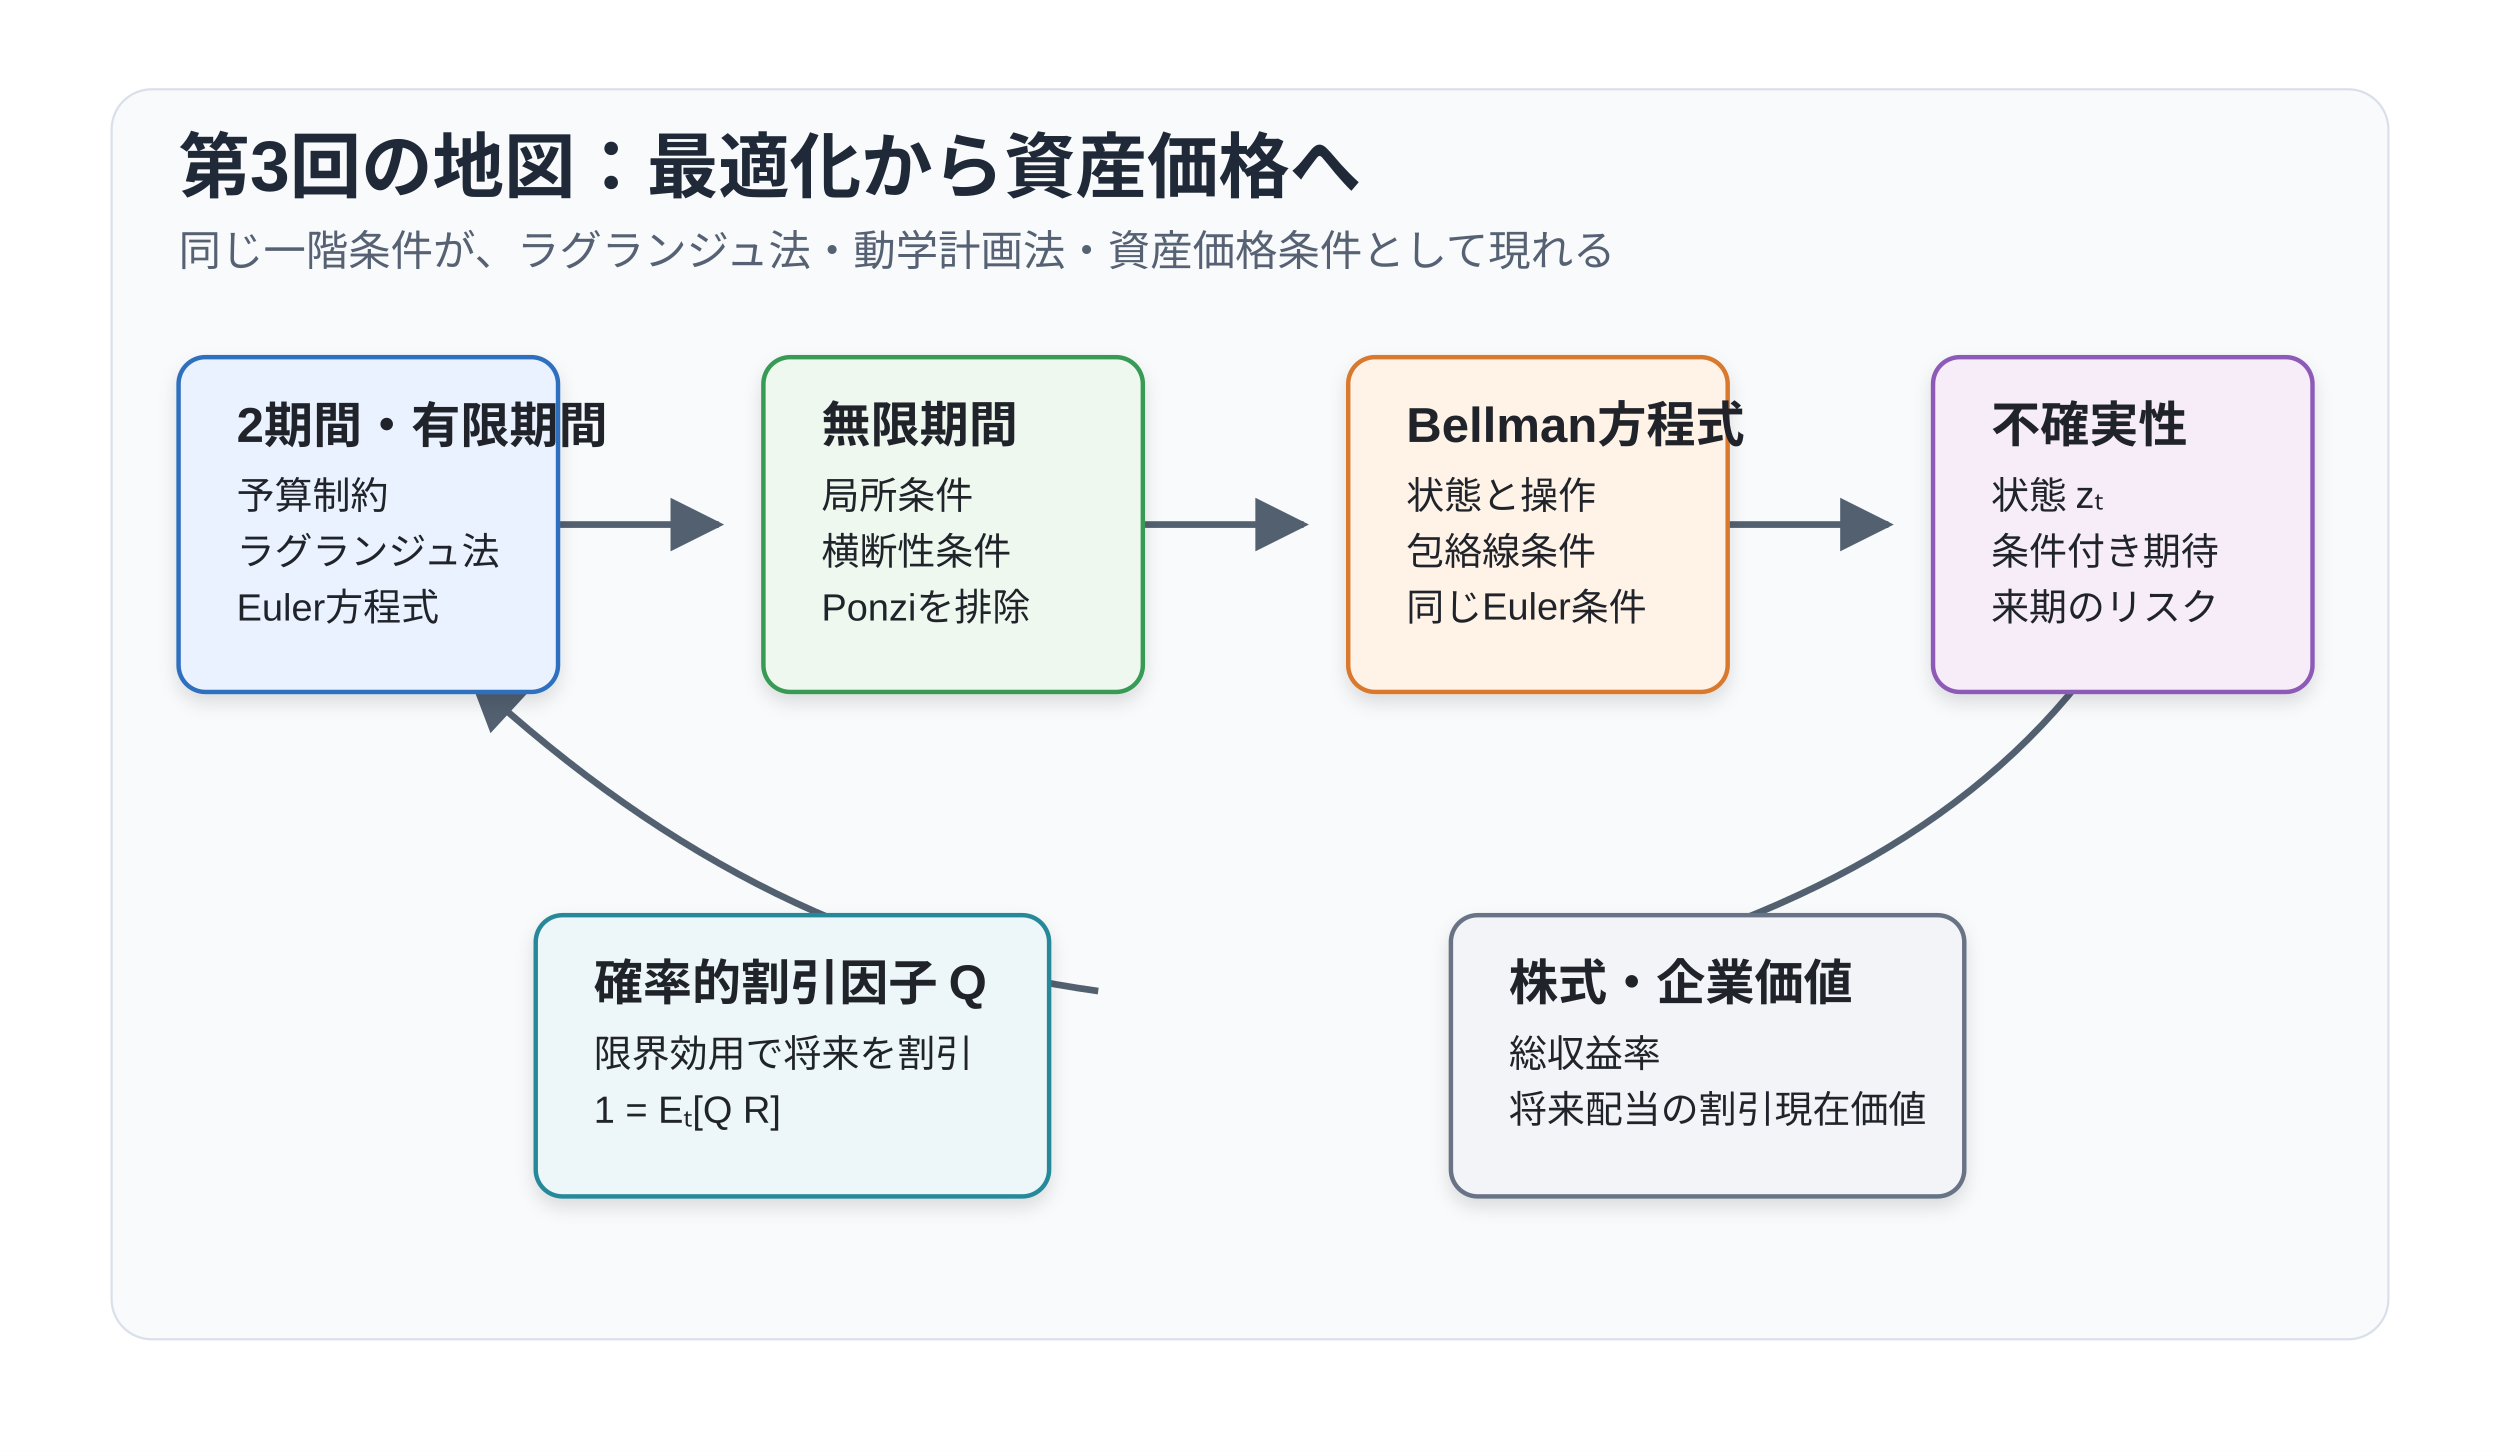
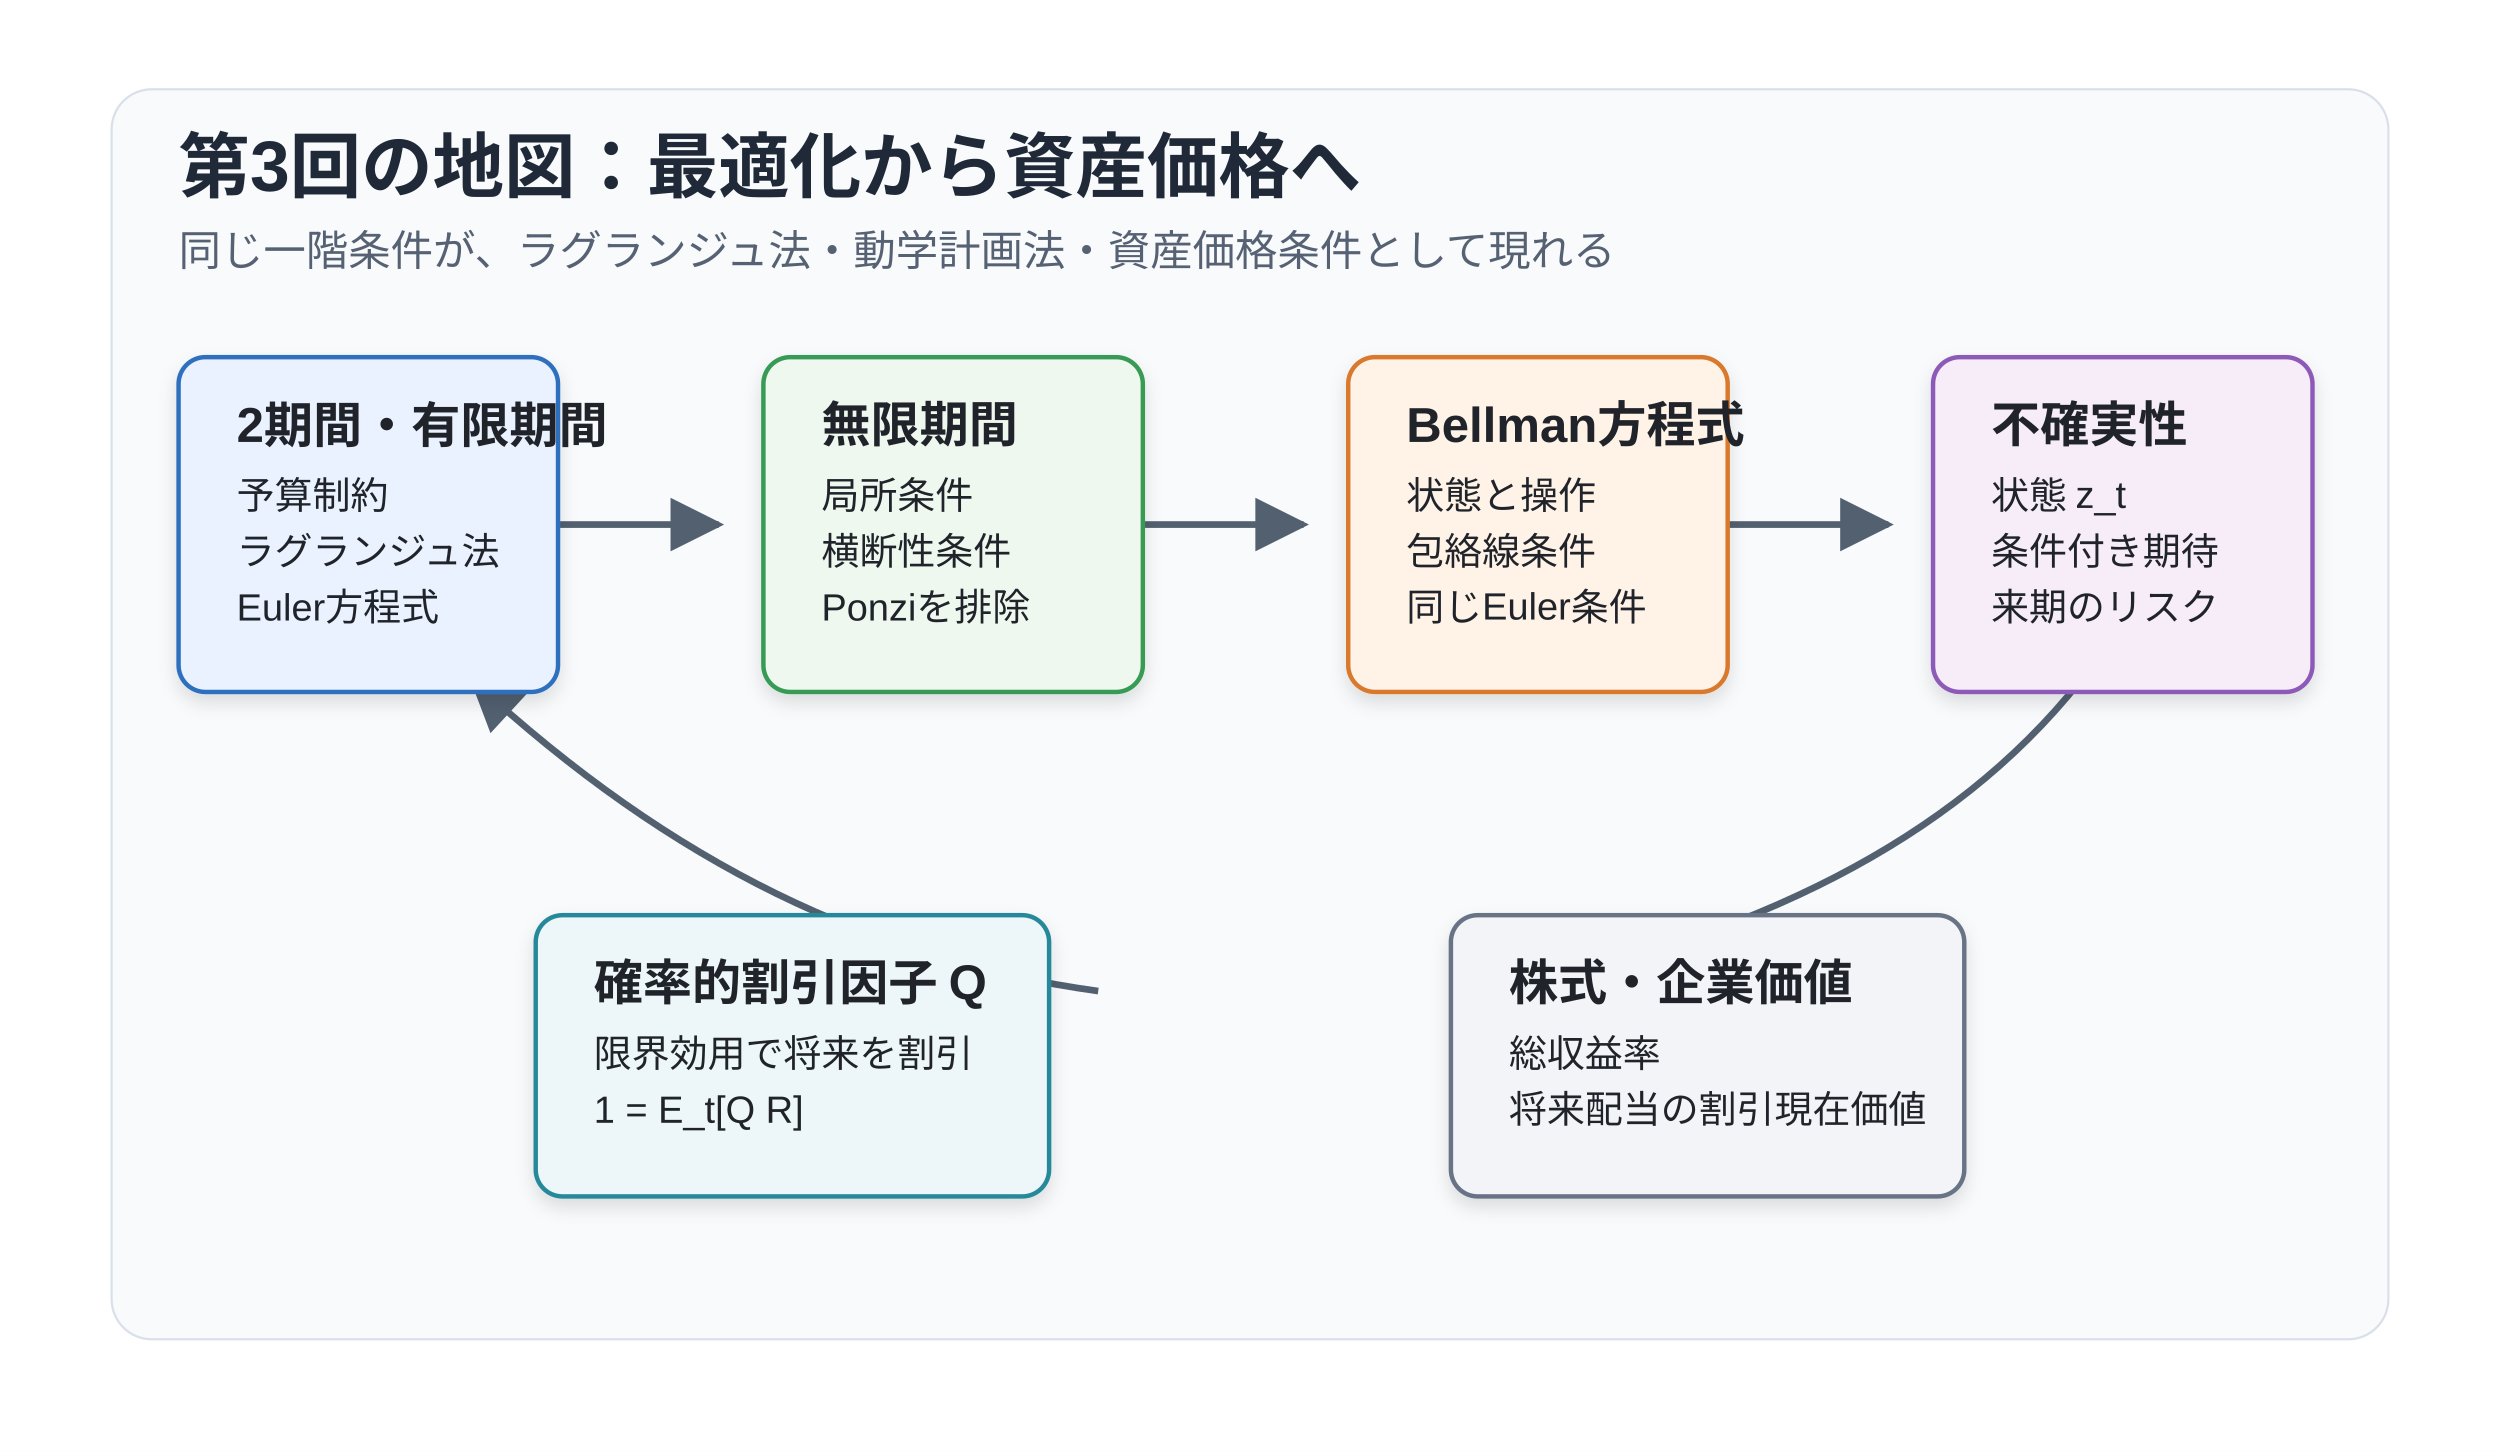
<svg xmlns="http://www.w3.org/2000/svg" width="1120" height="650" viewBox="0 0 1120 650" role="img" aria-labelledby="title desc">
  <defs>
    <marker id="arrow" viewBox="0 0 10 10" refX="9" refY="5" markerWidth="8" markerHeight="8" orient="auto">
      <path d="M 0 0 L 10 5 L 0 10 z" fill="#526070" />
    </marker>
    <filter id="shadow" x="-8%" y="-8%" width="116%" height="116%">
      <feDropShadow dx="0" dy="4" stdDeviation="4" flood-color="#000000" flood-opacity="0.12" />
    </filter>
  </defs>
  <rect width="1120" height="650" fill="#ffffff" />
  <rect x="50" y="40" width="1020" height="560" rx="18" fill="#f8fafc" stroke="#d9e0ea" />
  <g font-family="Arial, 'Hiragino Sans', 'Yu Gothic', sans-serif">
    <text x="80" y="86" font-size="32" font-weight="700" fill="#1f2937">第3回の地図：最適化から資産価格へ</text>
    <text x="80" y="119" font-size="19" fill="#566273">同じ一階条件が、ラグランジュ法・動学計画法・資産価格条件として現れる</text>
  </g>
  <g stroke="#526070" stroke-width="3" fill="none" marker-end="url(#arrow)">
    <path d="M 250 235 L 322 235" />
    <path d="M 512 235 L 584 235" />
    <path d="M 774 235 L 846 235" />
    <path d="M 932 305 C 874 378 784 420 672 444" />
    <path d="M 492 444 C 391 430 302 388 212 305" />
  </g>
  <g font-family="Arial, 'Hiragino Sans', 'Yu Gothic', sans-serif" filter="url(#shadow)">
    <rect x="80" y="160" width="170" height="150" rx="12" fill="#eaf2ff" stroke="#2f6fbe" stroke-width="2" />
    <rect x="342" y="160" width="170" height="150" rx="12" fill="#eef8ef" stroke="#379b55" stroke-width="2" />
    <rect x="604" y="160" width="170" height="150" rx="12" fill="#fff3e8" stroke="#d9792f" stroke-width="2" />
    <rect x="866" y="160" width="170" height="150" rx="12" fill="#f6edf9" stroke="#8d5ab8" stroke-width="2" />
    <rect x="240" y="410" width="230" height="126" rx="12" fill="#edf6f8" stroke="#27899a" stroke-width="2" />
    <rect x="650" y="410" width="230" height="126" rx="12" fill="#f2f4f8" stroke="#697386" stroke-width="2" />
  </g>
  <g font-family="Arial, 'Hiragino Sans', 'Yu Gothic', sans-serif" fill="#20242a">
    <text x="106" y="198" font-size="22" font-weight="700">2期間・有限期間</text>
    <text x="106" y="228" font-size="17">予算制約</text>
    <text x="106" y="253" font-size="17">ラグランジュ法</text>
    <text x="106" y="278" font-size="17">Euler方程式</text>
    <text x="368" y="198" font-size="22" font-weight="700">無限期間</text>
    <text x="368" y="228" font-size="17">局所条件</text>
    <text x="368" y="253" font-size="17">横断性条件</text>
    <text x="368" y="278" font-size="17">Ponziを排除</text>
    <text x="630" y="198" font-size="22" font-weight="700">Bellman方程式</text>
    <text x="630" y="228" font-size="17">状態と操作</text>
    <text x="630" y="253" font-size="17">包絡線条件</text>
    <text x="630" y="278" font-size="17">同じEuler条件</text>
    <text x="892" y="198" font-size="22" font-weight="700">不確実性</text>
-     <text x="892" y="228" font-size="17">状態 zₜ</text>
+     <text x="892" y="228" font-size="17">状態 z_t</text>
    <text x="892" y="253" font-size="17">条件付き期待</text>
    <text x="892" y="278" font-size="17">来期のリスク</text>
    <text x="266" y="448" font-size="22" font-weight="700">確率的割引因子 Q</text>
    <text x="266" y="478" font-size="17">限界効用で将来を割引</text>
-     <text x="266" y="503" font-size="17">1 = Eₜ[Q R]</text>
+     <text x="266" y="503" font-size="17">1 = E_t[Q R]</text>
    <text x="676" y="448" font-size="22" font-weight="700">株式・企業価値</text>
    <text x="676" y="478" font-size="17">総収益率</text>
    <text x="676" y="503" font-size="17">将来配当の割引現在価値</text>
  </g>
</svg>
